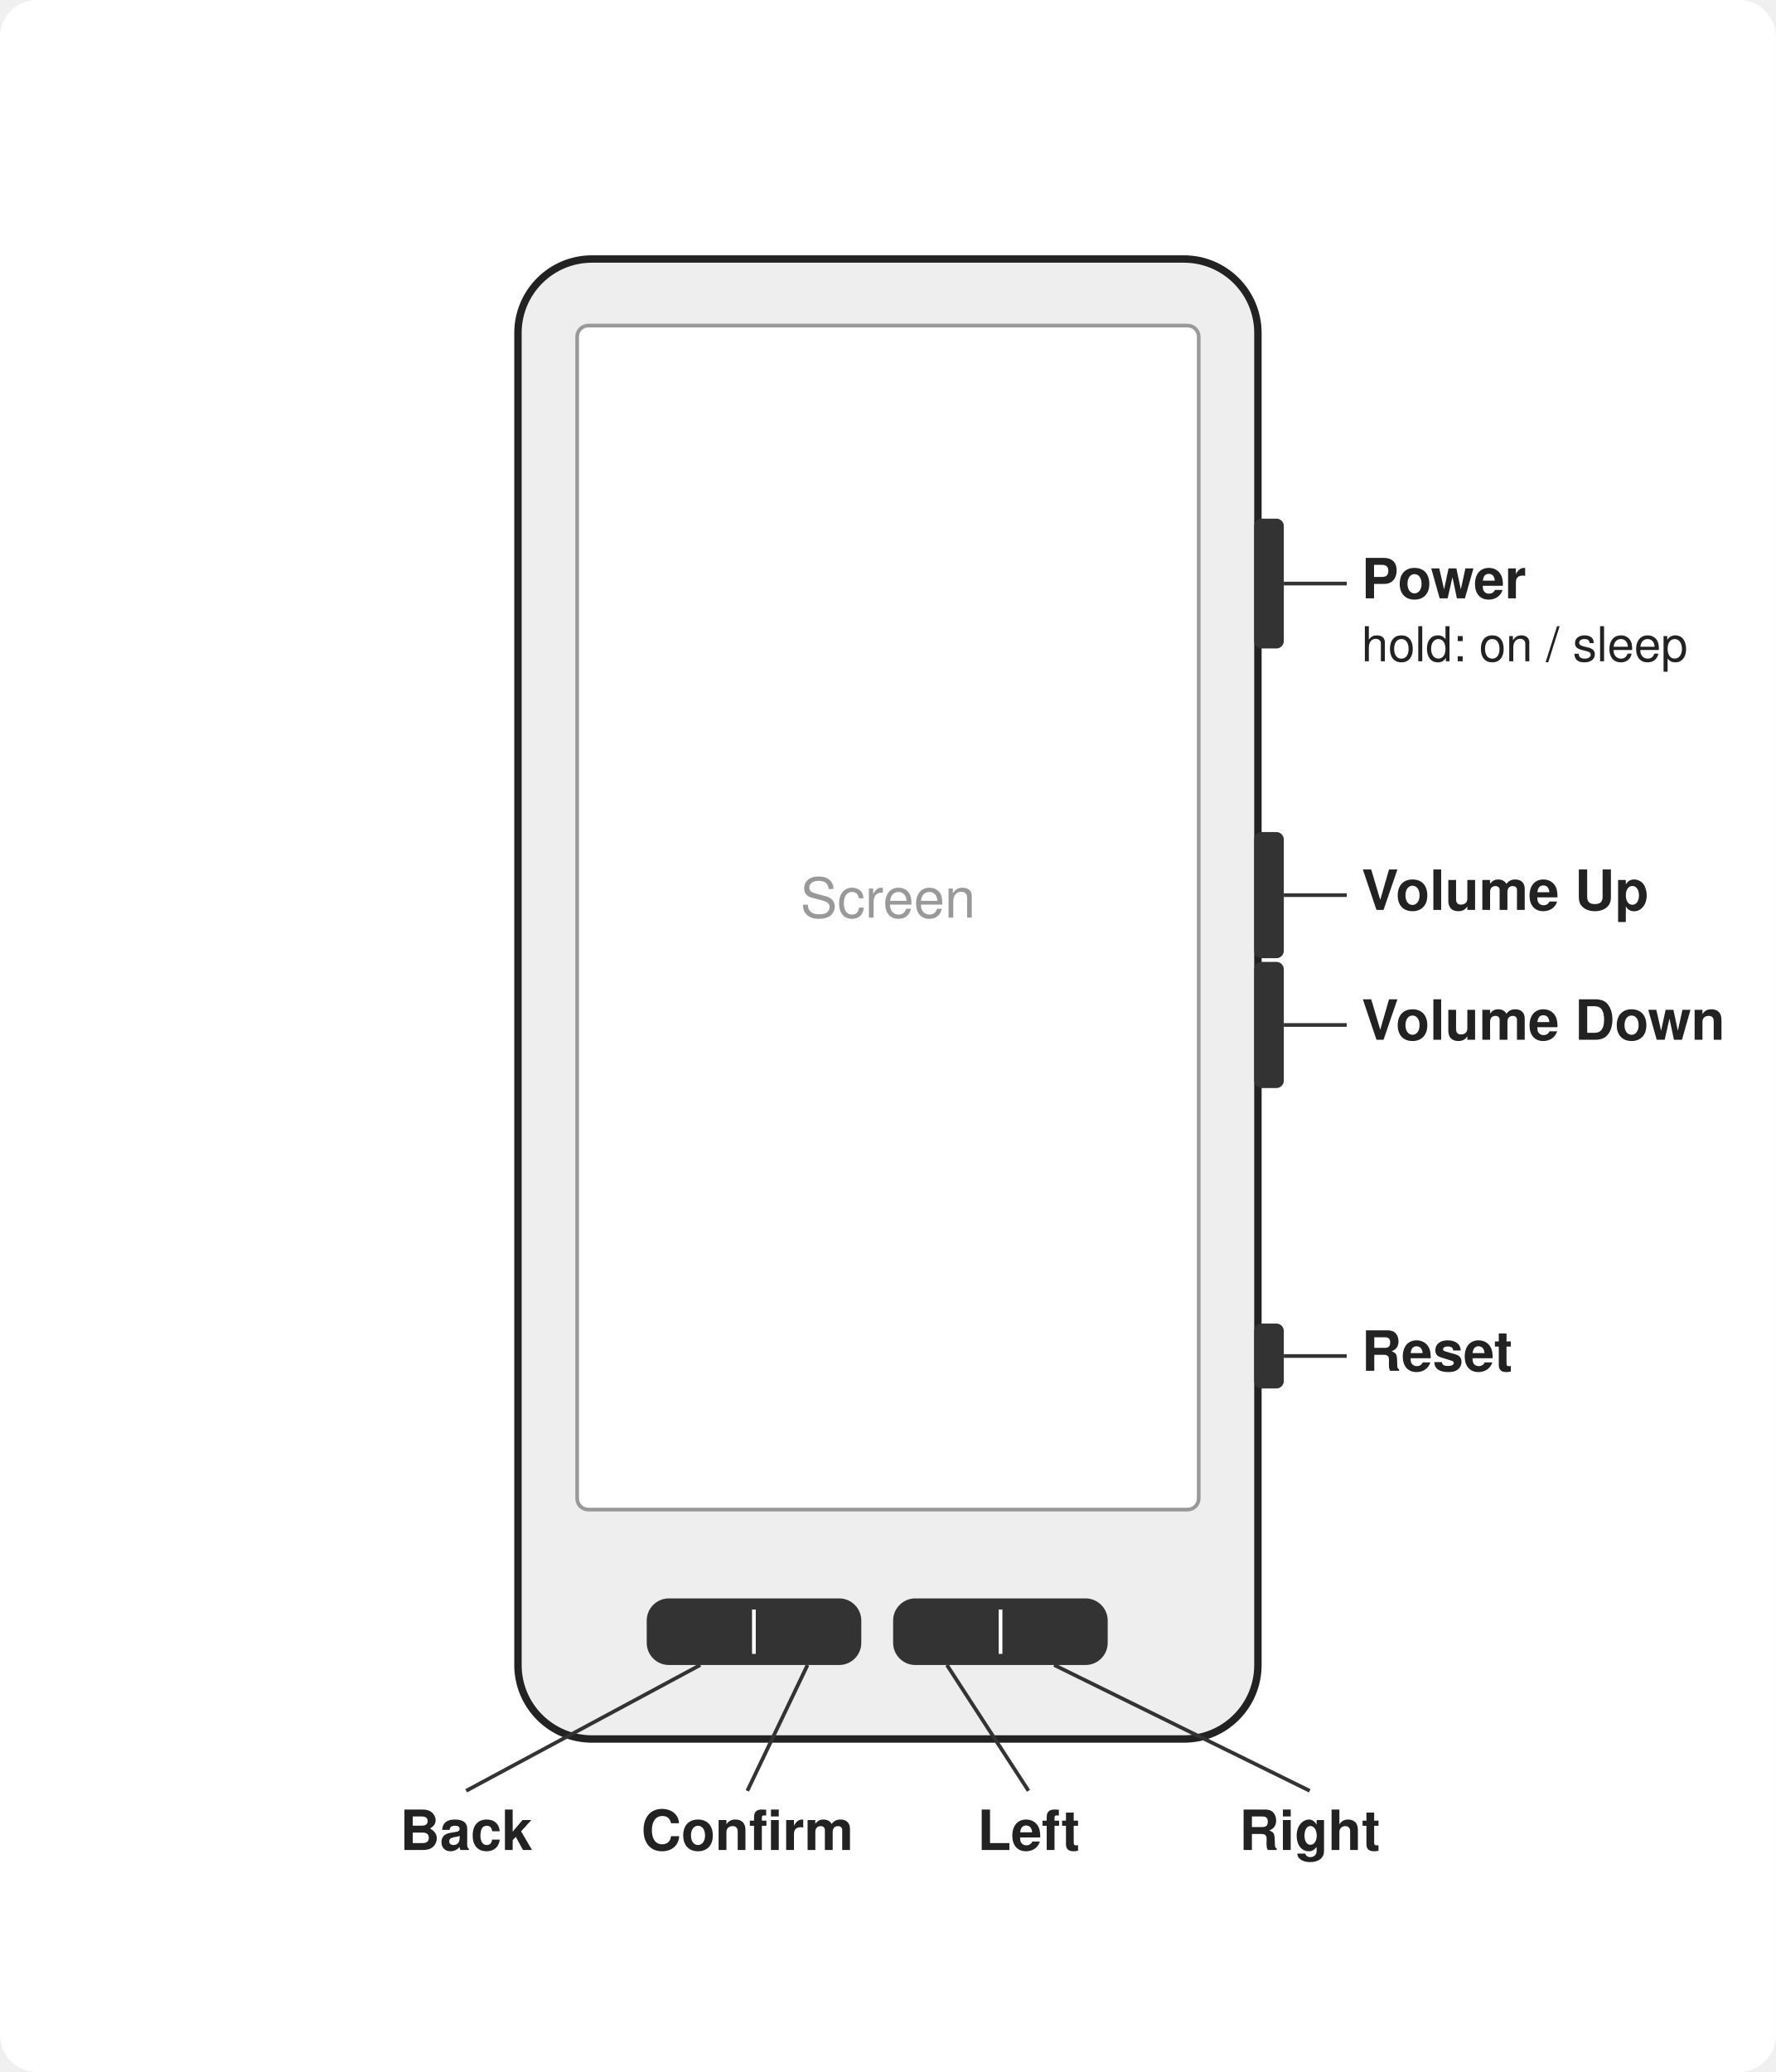
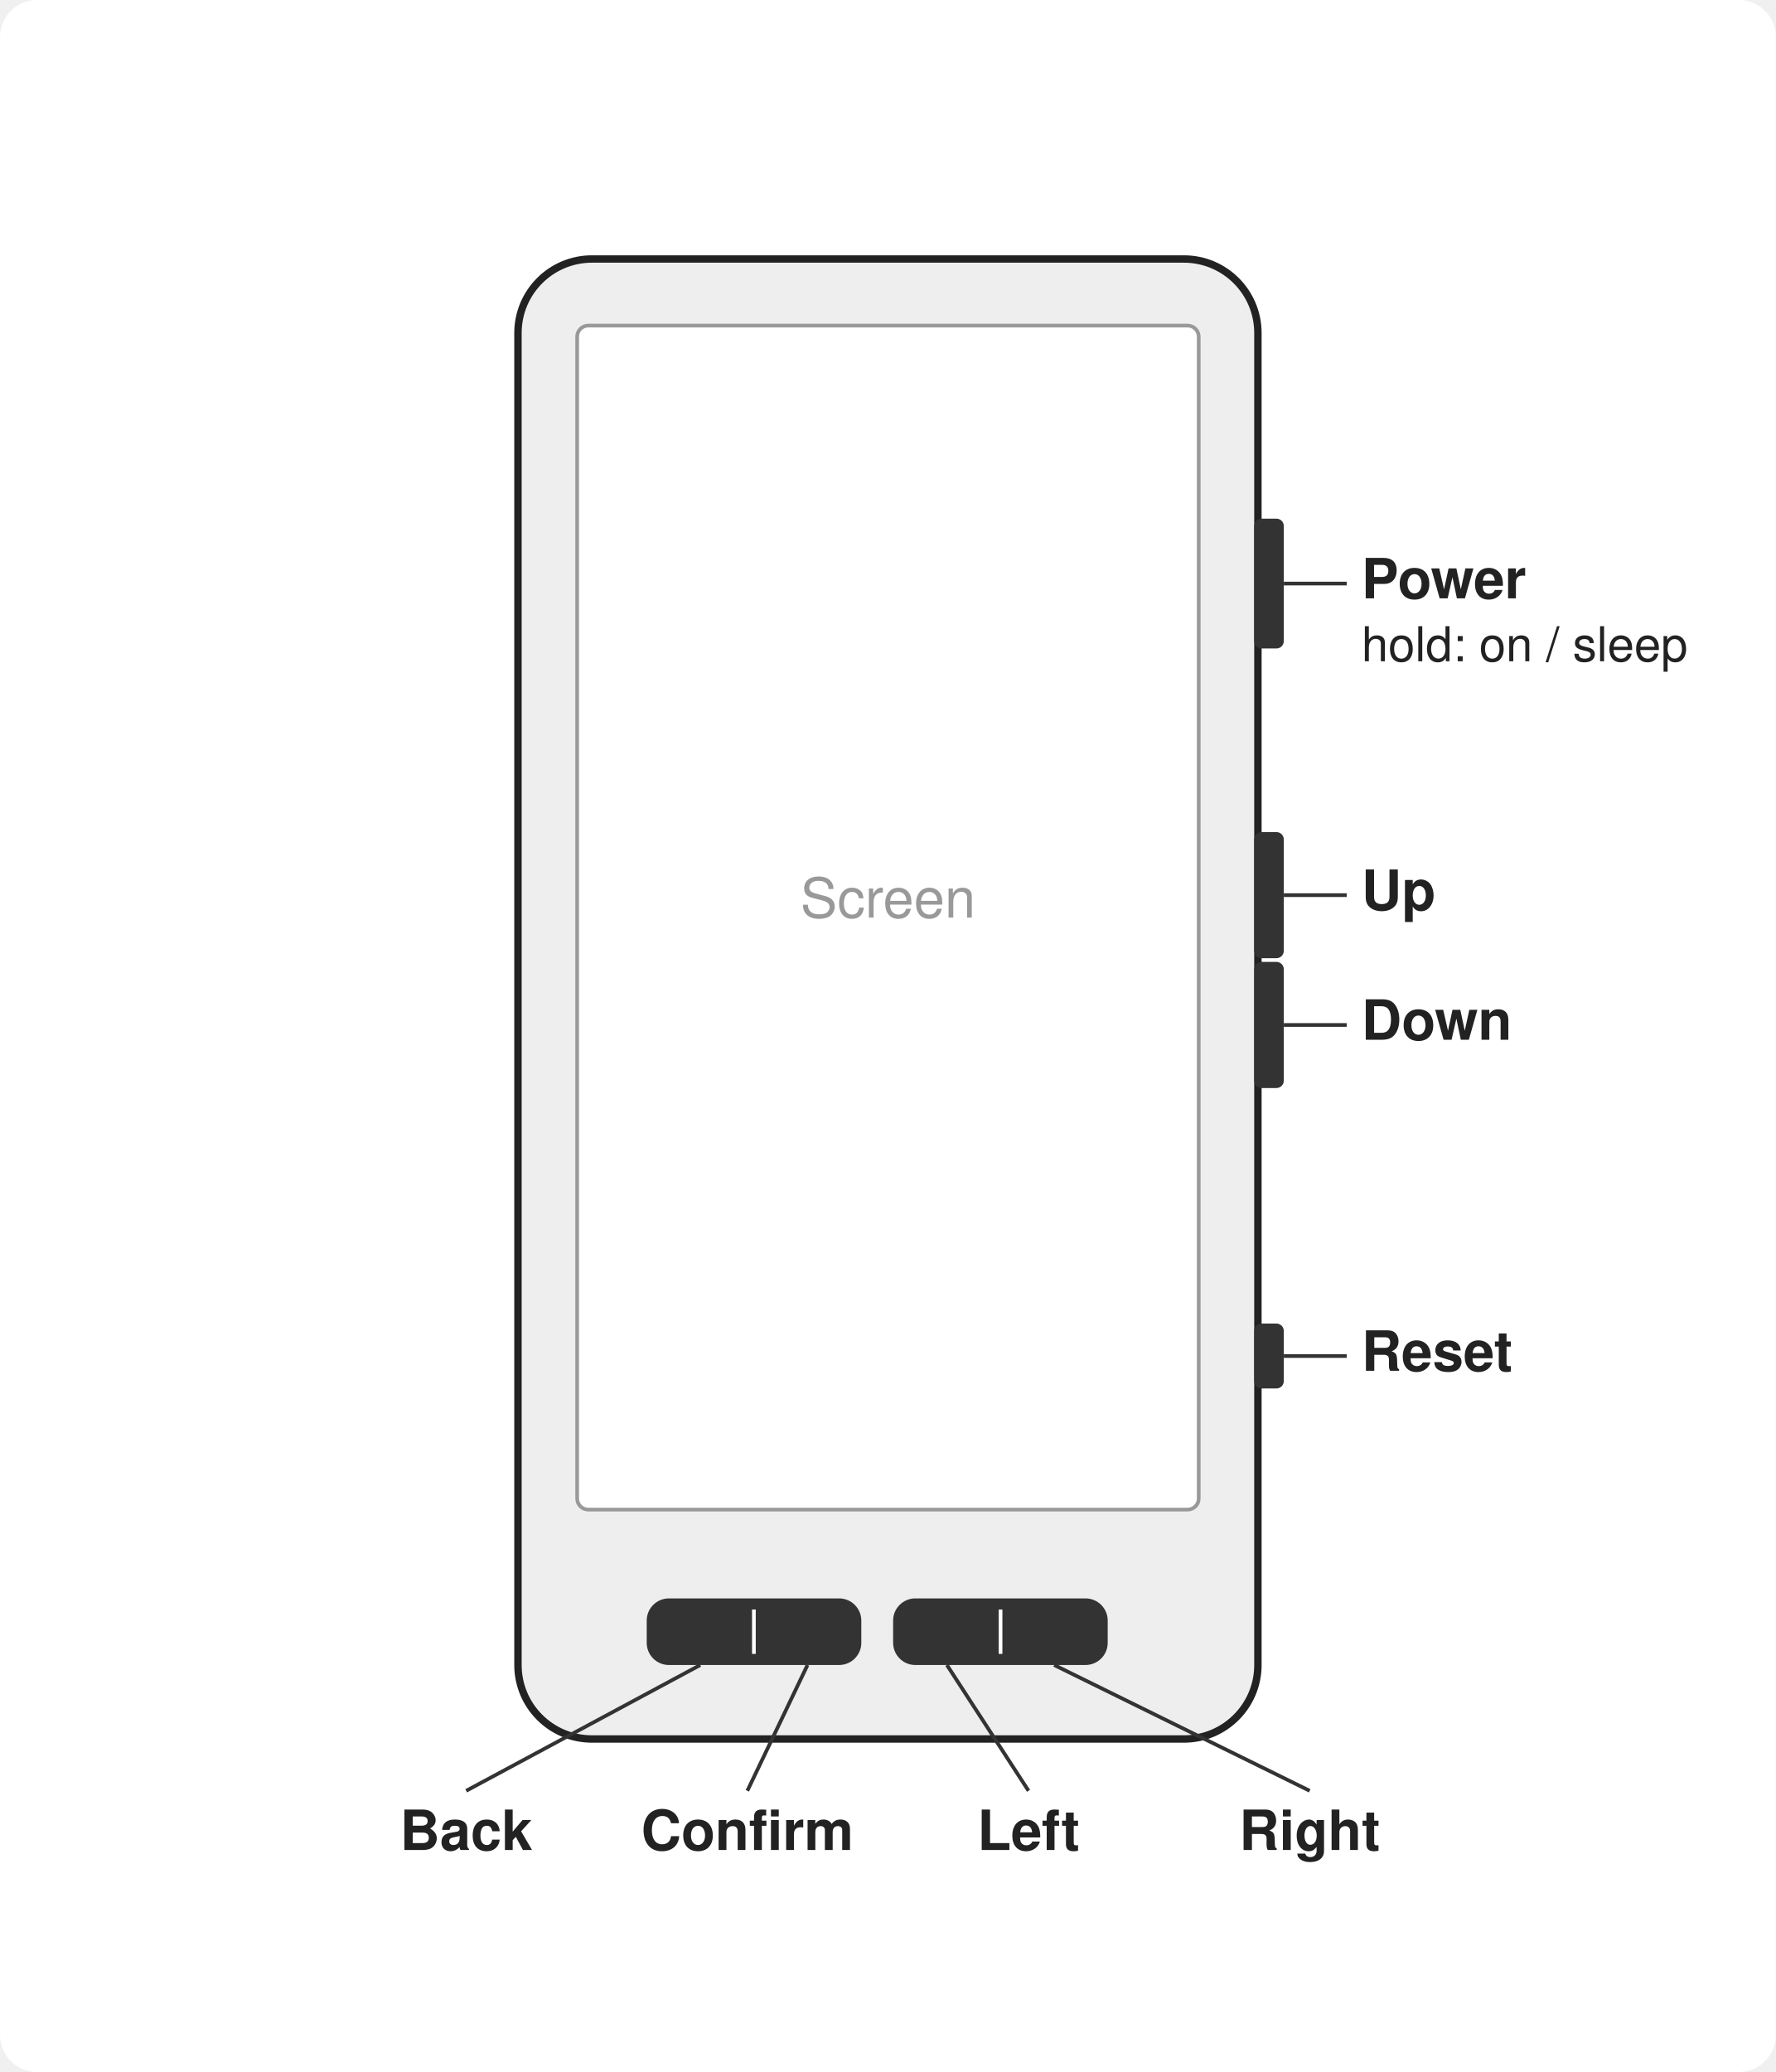
<svg xmlns="http://www.w3.org/2000/svg" viewBox="0 0 480 560" width="480" height="560" font-family="Helvetica, Arial, sans-serif" role="img" aria-label="Xteink X4: keys">
  <rect width="480" height="560" rx="10" fill="#ffffff" />
  <rect x="140" y="70" width="200" height="400" rx="20" fill="#eeeeee" stroke="#222222" stroke-width="2" />
  <rect x="156" y="88" width="168" height="320" rx="3" fill="#ffffff" stroke="#999999" />
  <text x="240.0" y="248.0" text-anchor="middle" fill="#999999" font-size="15">Screen</text>
  <rect x="339" y="140.175" width="8" height="35.088" rx="2" fill="#333333" />
  <line x1="347" y1="157.719" x2="364" y2="157.719" stroke="#333333" stroke-width="1" />
  <text x="368" y="161.719" text-anchor="start" fill="#222222" font-size="15" font-weight="700">Power</text>
  <text x="368" y="178.719" text-anchor="start" fill="#222222" font-size="13">hold: on / sleep</text>
  <rect x="339" y="224.886" width="8" height="34.088" rx="2" fill="#333333" />
  <line x1="347" y1="241.93" x2="364" y2="241.93" stroke="#333333" stroke-width="1" />
-   <text x="368" y="245.93" text-anchor="start" fill="#222222" font-size="15" font-weight="700">Volume Up</text>
+   <text x="368" y="245.93" text-anchor="start" fill="#222222" font-size="15" font-weight="700">Up</text>
  <rect x="339" y="259.974" width="8" height="34.088" rx="2" fill="#333333" />
  <line x1="347" y1="277.018" x2="364" y2="277.018" stroke="#333333" stroke-width="1" />
-   <text x="368" y="281.018" text-anchor="start" fill="#222222" font-size="15" font-weight="700">Volume Down</text>
+   <text x="368" y="281.018" text-anchor="start" fill="#222222" font-size="15" font-weight="700">Down</text>
  <rect x="339" y="357.719" width="8" height="17.544" rx="2" fill="#333333" />
  <line x1="347" y1="366.491" x2="364" y2="366.491" stroke="#333333" stroke-width="1" />
  <text x="368" y="370.491" text-anchor="start" fill="#222222" font-size="15" font-weight="700">Reset</text>
  <rect x="174.8" y="432" width="58.0" height="18" rx="6" fill="#333333" />
  <line x1="203.768" y1="435" x2="203.768" y2="447" stroke="#ffffff" stroke-width="1" />
  <rect x="241.4" y="432" width="58.0" height="18" rx="6" fill="#333333" />
  <line x1="270.435" y1="435" x2="270.435" y2="447" stroke="#ffffff" stroke-width="1" />
  <line x1="189.275" y1="450" x2="126.0" y2="484" stroke="#333333" stroke-width="1" />
  <text x="126.0" y="500" text-anchor="middle" fill="#222222" font-size="15" font-weight="700">Back</text>
  <line x1="218.261" y1="450" x2="202.0" y2="484" stroke="#333333" stroke-width="1" />
  <text x="202.0" y="500" text-anchor="middle" fill="#222222" font-size="15" font-weight="700">Confirm</text>
  <line x1="255.942" y1="450" x2="278.0" y2="484" stroke="#333333" stroke-width="1" />
  <text x="278.0" y="500" text-anchor="middle" fill="#222222" font-size="15" font-weight="700">Left</text>
  <line x1="284.928" y1="450" x2="354.0" y2="484" stroke="#333333" stroke-width="1" />
  <text x="354.0" y="500" text-anchor="middle" fill="#222222" font-size="15" font-weight="700">Right</text>
</svg>
